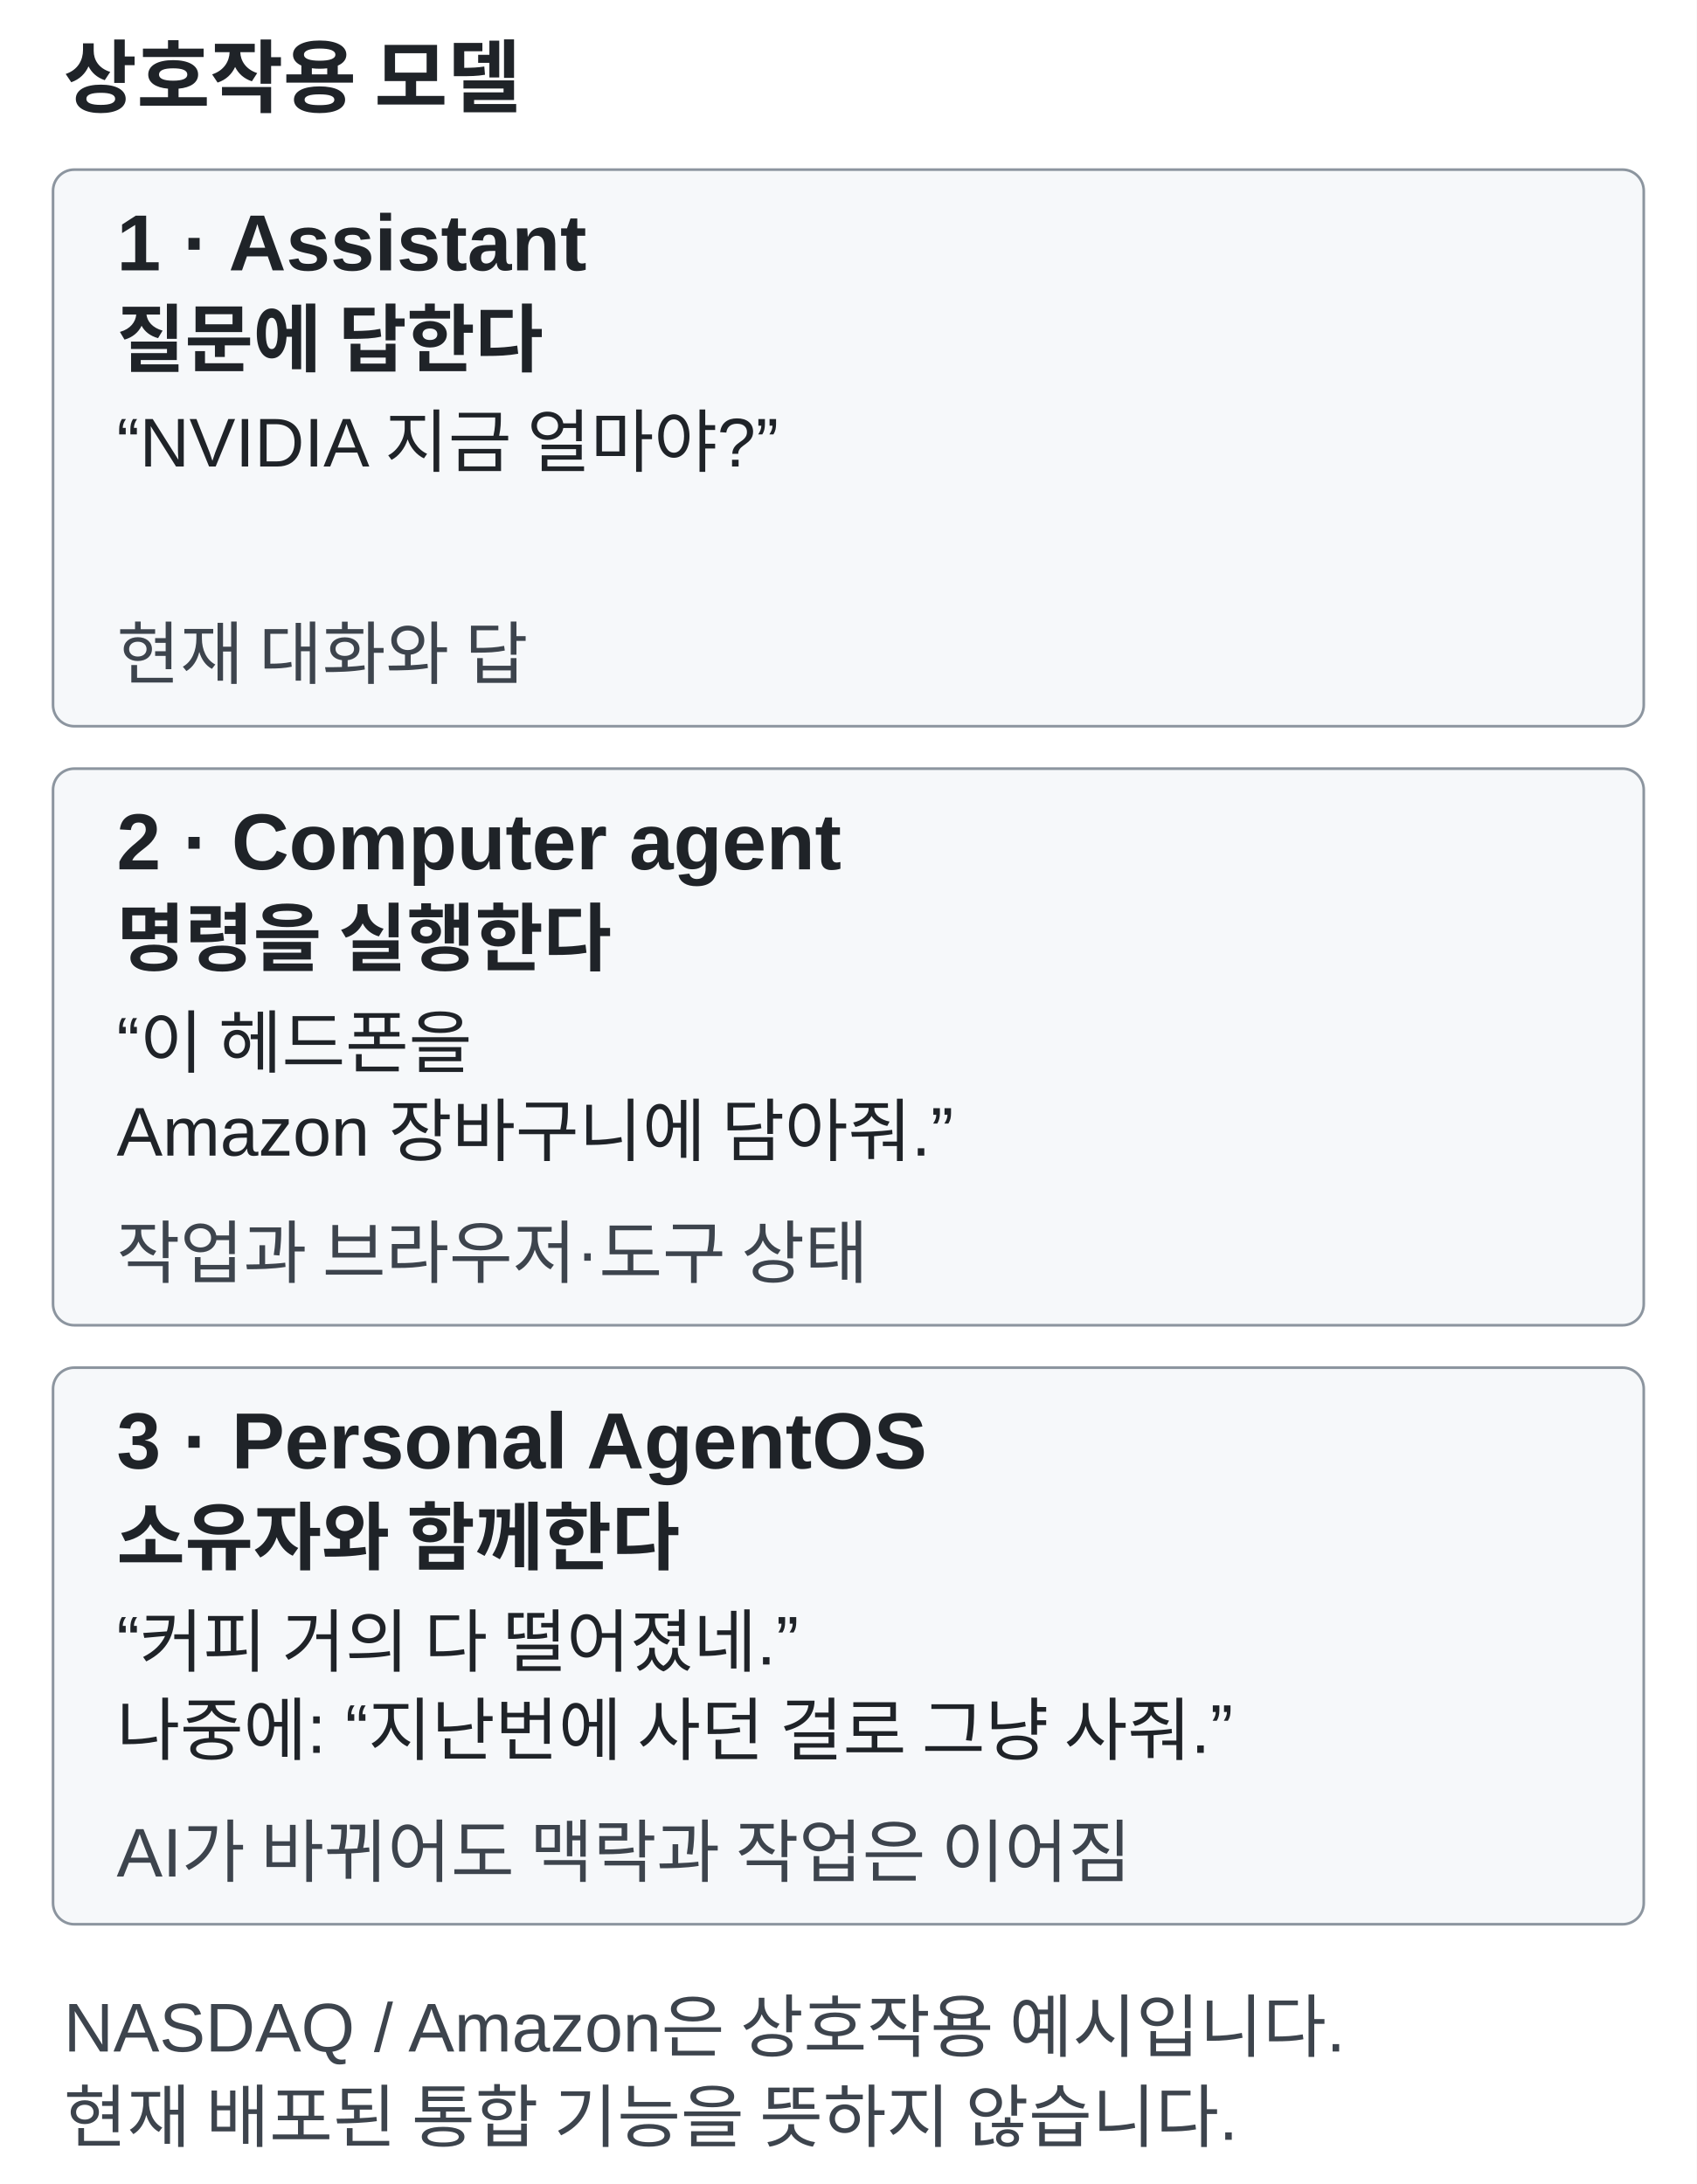
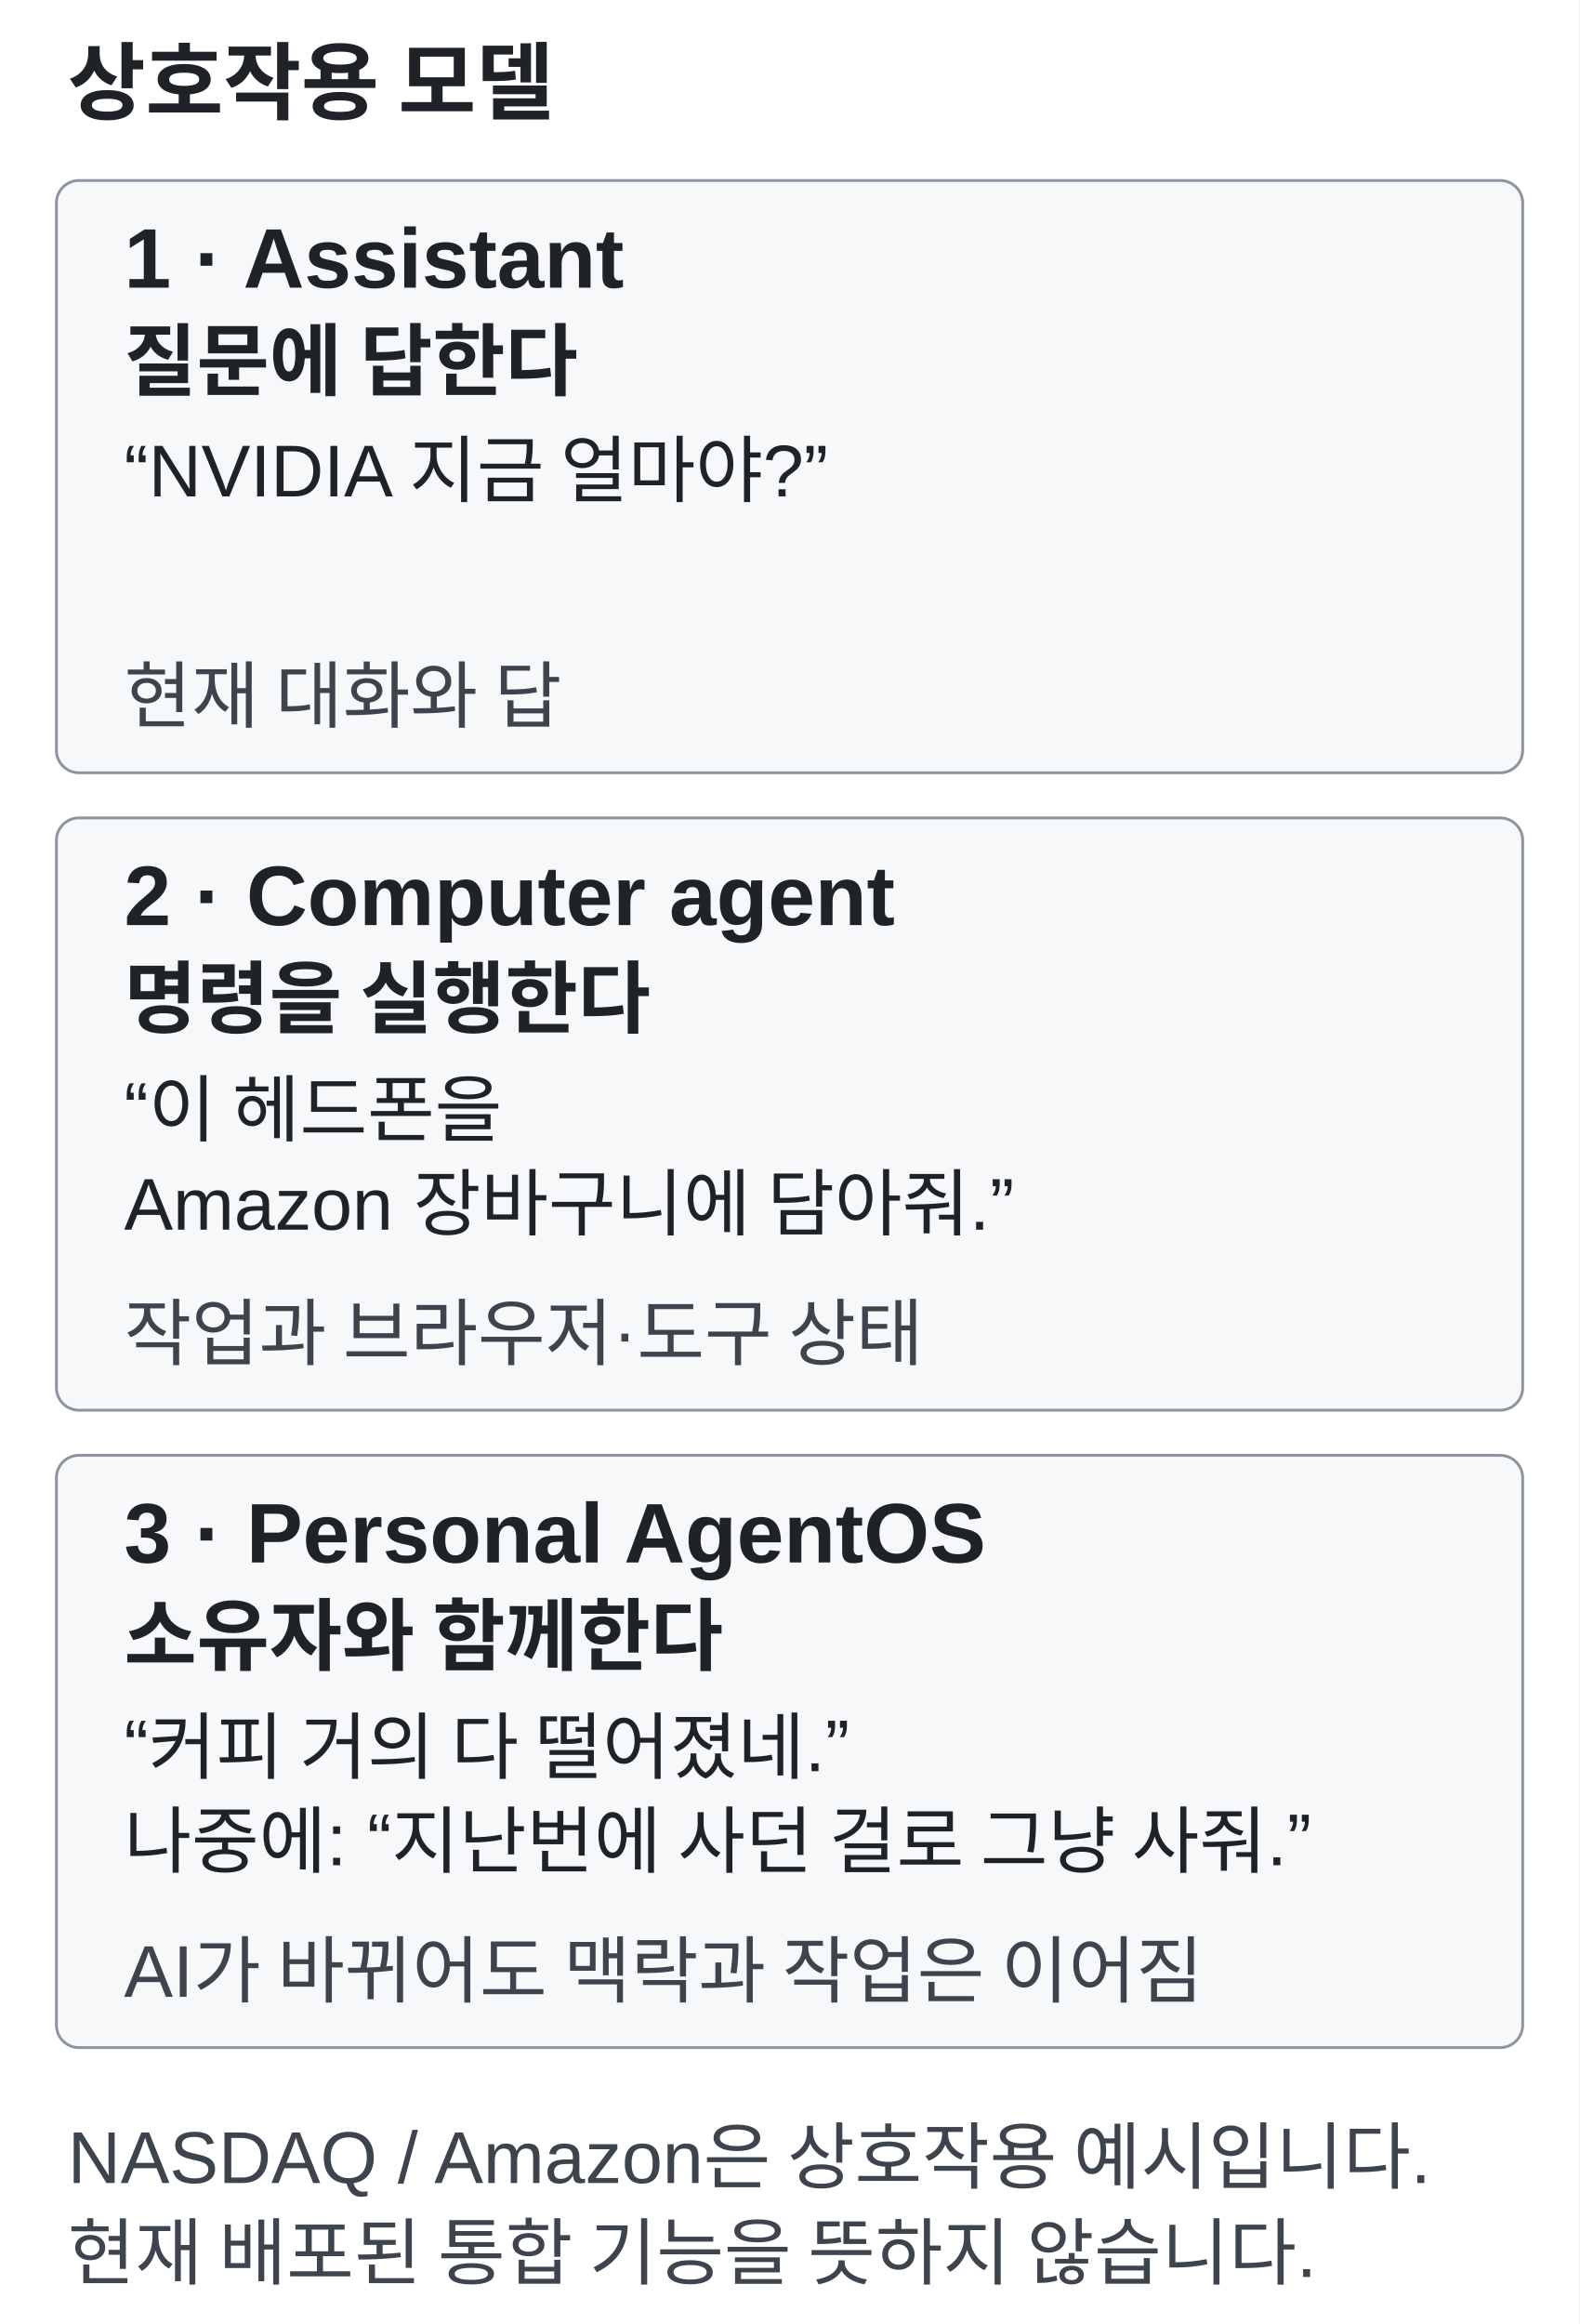
- <svg xmlns="http://www.w3.org/2000/svg" width="640" height="824" viewBox="0 0 640 824" role="img" aria-labelledby="title desc">
+ <svg xmlns="http://www.w3.org/2000/svg" width="560" height="824" viewBox="0 0 560 824" role="img" aria-labelledby="title desc">
  <style>
text{font-family:Arial,"Noto Sans",sans-serif;fill:#1f2328;font-size:26px}
.heading{font-size:30px;font-weight:700}.label{font-size:28px;font-weight:700}.muted{fill:#3d444d}.center{text-anchor:middle}
</style>
-   <rect width="640" height="824" fill="#ffffff" />
+   <rect width="560" height="824" fill="#ffffff" />
  <text x="24" y="40" class="heading">상호작용 모델</text>
-   <rect x="20" y="64" width="600" height="210" rx="8" fill="#f6f8fa" stroke="#8c959f" />
+   <rect x="20" y="64" width="520" height="210" rx="8" fill="#f6f8fa" stroke="#8c959f" />
  <text x="44" y="102" class="heading">1 · Assistant</text>
  <text x="44" y="138" class="label">질문에 답한다</text>
  <text x="44" y="176" class="">“NVIDIA 지금 얼마야?”</text>
  <text x="44" y="256" class="muted">현재 대화와 답</text>
-   <rect x="20" y="290" width="600" height="210" rx="8" fill="#f6f8fa" stroke="#8c959f" />
+   <rect x="20" y="290" width="520" height="210" rx="8" fill="#f6f8fa" stroke="#8c959f" />
  <text x="44" y="328" class="heading">2 · Computer agent</text>
  <text x="44" y="364" class="label">명령을 실행한다</text>
  <text x="44" y="402">“이 헤드폰을</text>
  <text x="44" y="436">Amazon 장바구니에 담아줘.”</text>
  <text x="44" y="482" class="muted">작업과 브라우저·도구 상태</text>
-   <rect x="20" y="516" width="600" height="210" rx="8" fill="#f6f8fa" stroke="#8c959f" />
+   <rect x="20" y="516" width="520" height="210" rx="8" fill="#f6f8fa" stroke="#8c959f" />
  <text x="44" y="554" class="heading">3 · Personal AgentOS</text>
  <text x="44" y="590" class="label">소유자와 함께한다</text>
  <text x="44" y="628" class="">“커피 거의 다 떨어졌네.”</text>
  <text x="44" y="662" class="">나중에: “지난번에 사던 걸로 그냥 사줘.”</text>
  <text x="44" y="708" class="muted">AI가 바뀌어도 맥락과 작업은 이어짐</text>
  <text x="24" y="774" class="muted">NASDAQ / Amazon은 상호작용 예시입니다.</text>
  <text x="24" y="808" class="muted">현재 배포된 통합 기능을 뜻하지 않습니다.</text>
</svg>
